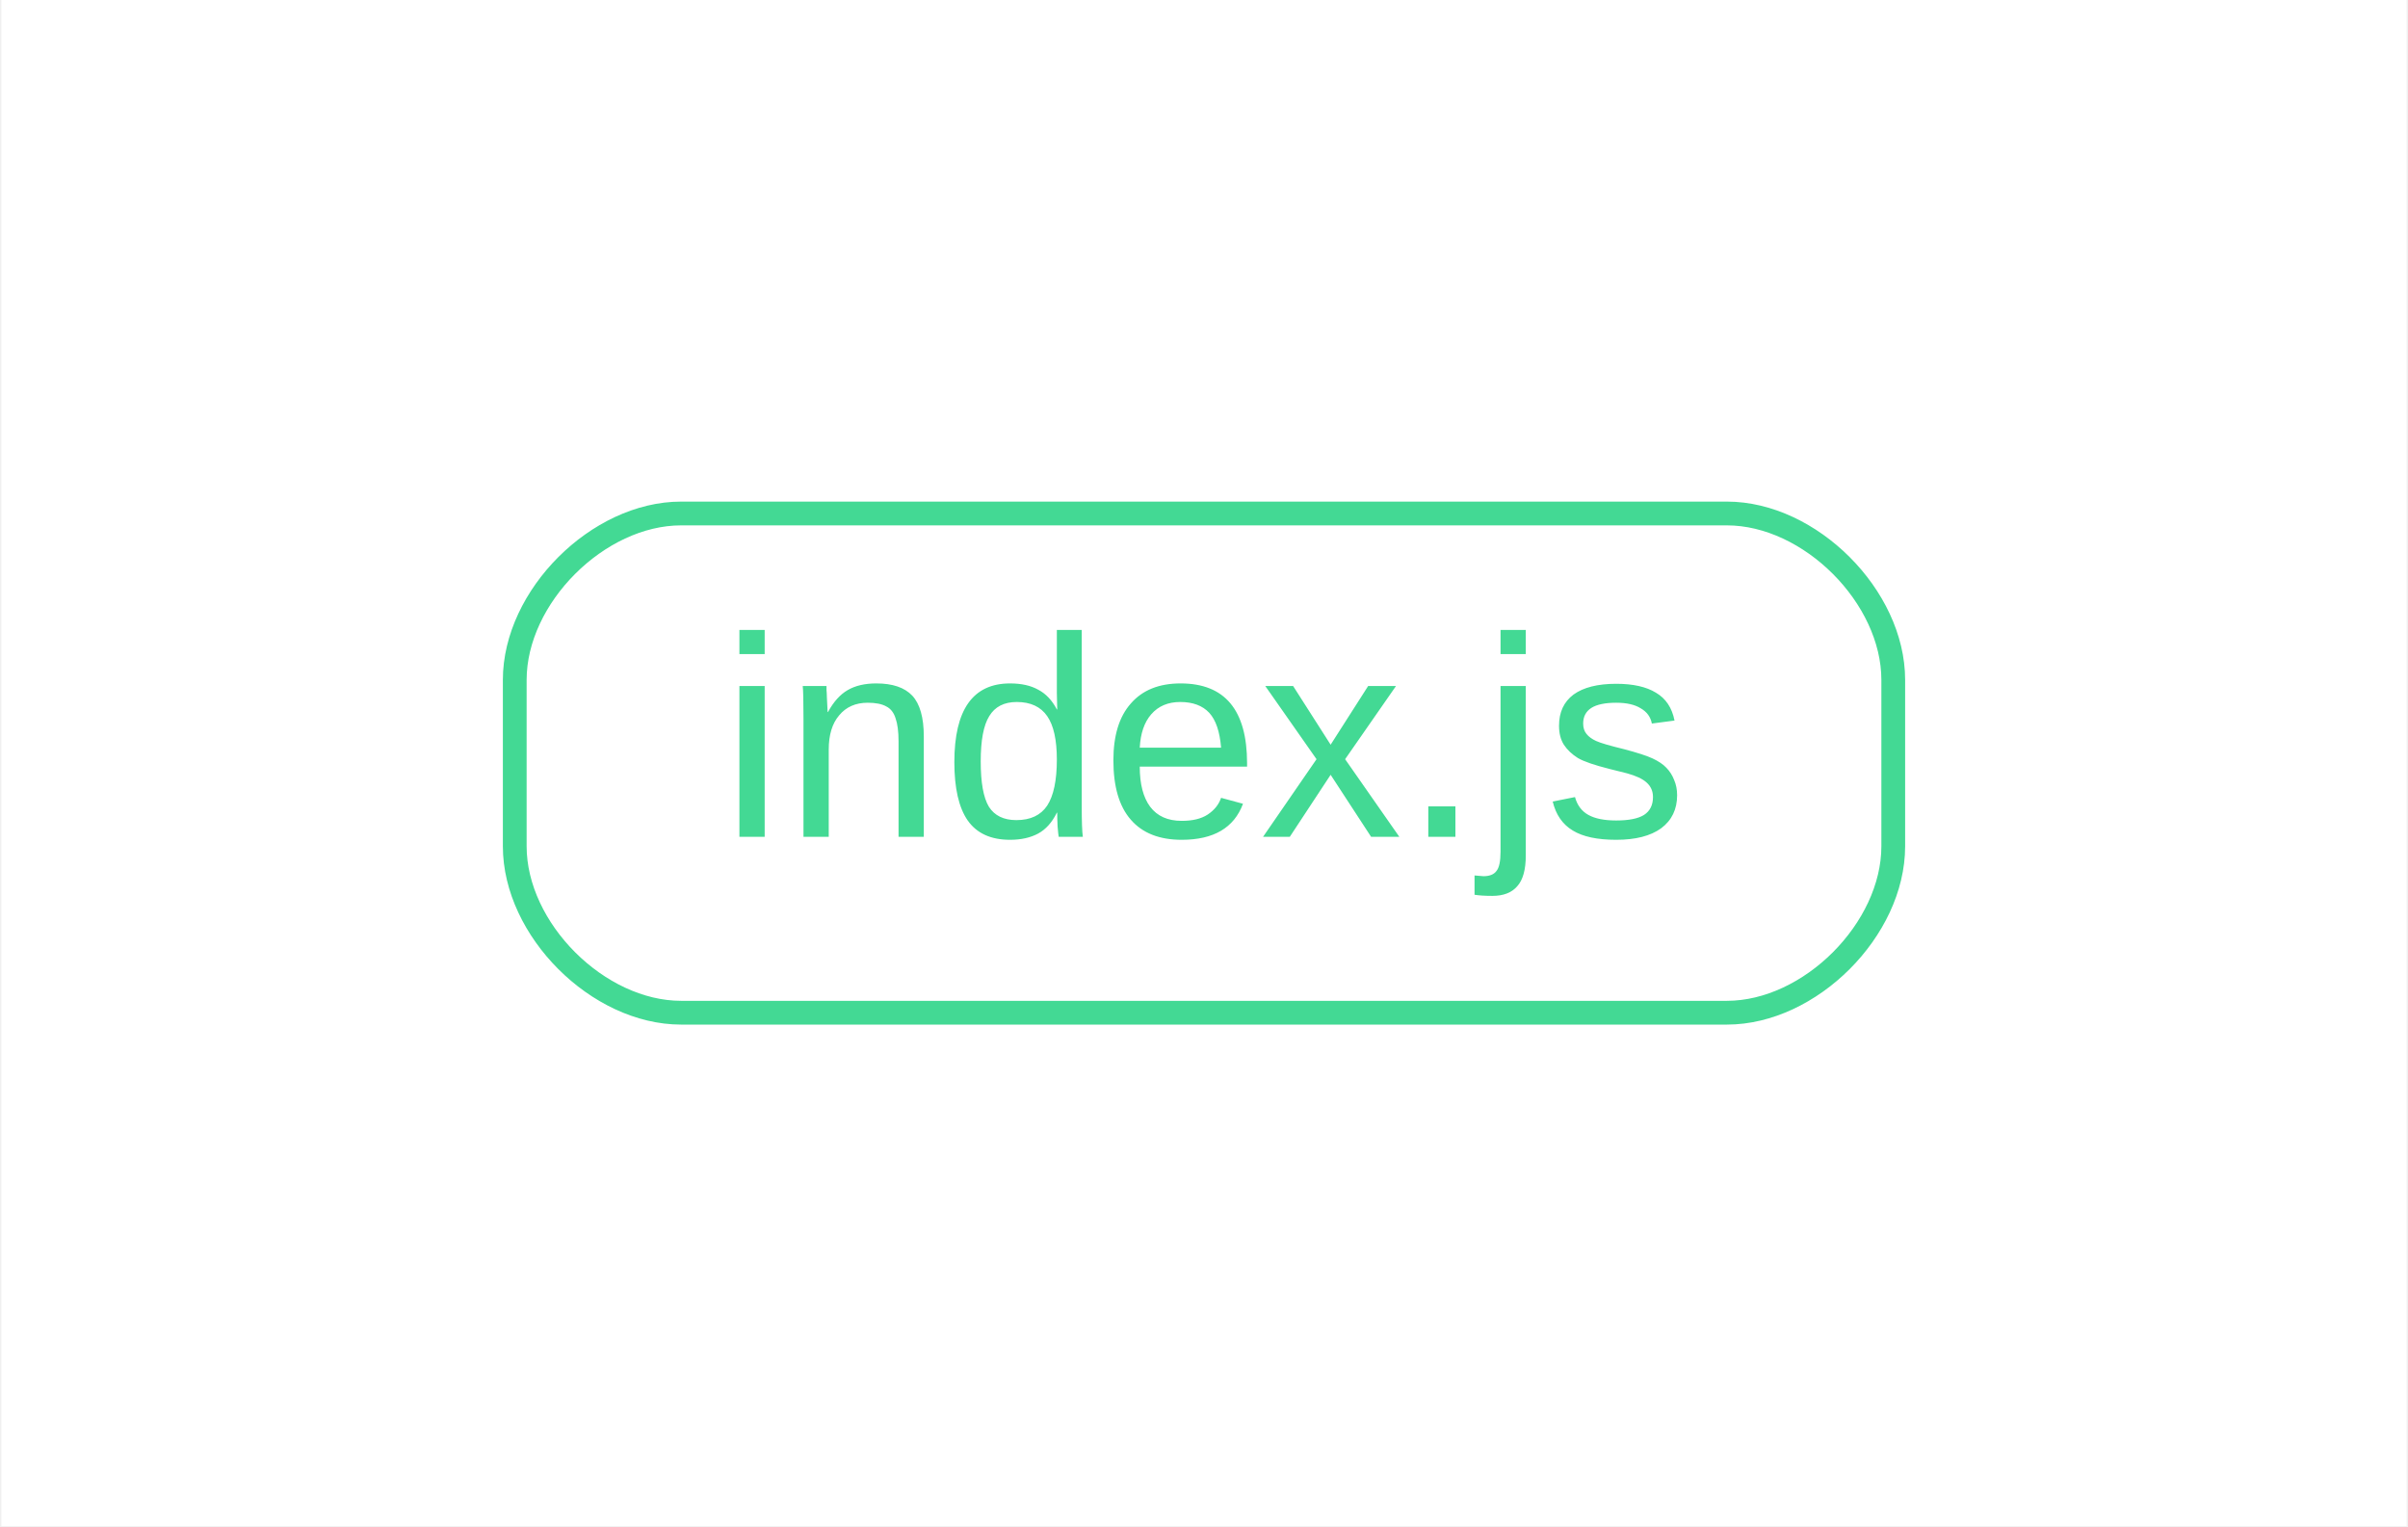
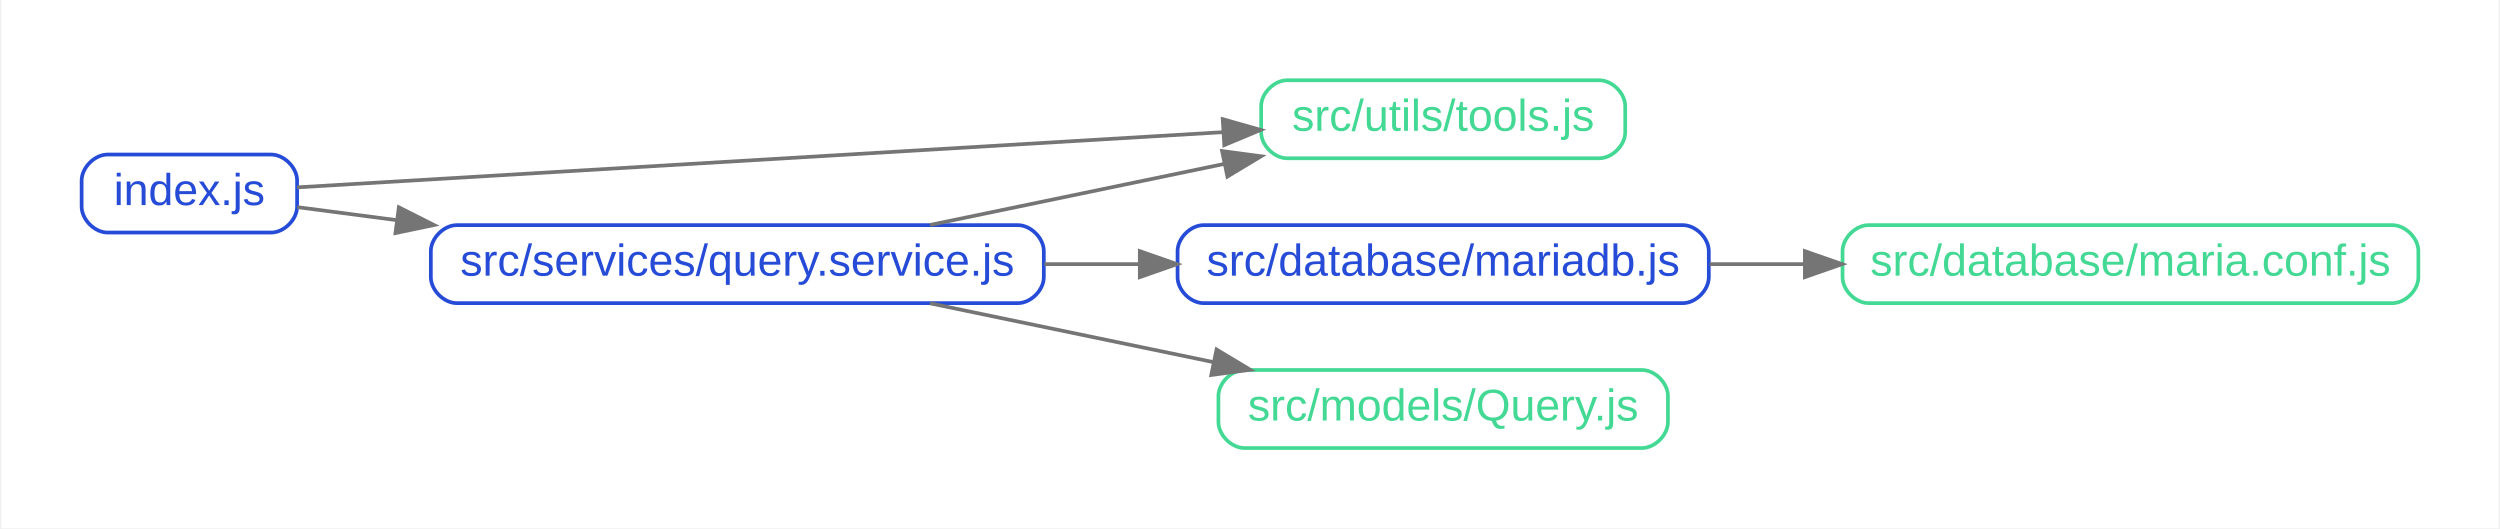
- <svg xmlns="http://www.w3.org/2000/svg" width="101pt" height="64pt" viewBox="0.00 0.00 101.20 64.20">
-   <g id="graph0" class="graph" transform="scale(1 1) rotate(0) translate(21.6 42.6)">
-     <polygon fill="#ffffff" stroke="transparent" points="-21.6,21.6 -21.6,-42.6 79.6,-42.6 79.6,21.6 -21.6,21.6" />
+ <svg xmlns="http://www.w3.org/2000/svg" width="672pt" height="142pt" viewBox="0.00 0.00 672.20 142.20">
+   <g id="graph0" class="graph" transform="scale(1 1) rotate(0) translate(21.6 120.6)">
+     <polygon fill="#ffffff" stroke="transparent" points="-21.6,21.6 -21.6,-120.6 650.6,-120.6 650.6,21.6 -21.6,21.6" />
    <g id="node1" class="node">
-       <path fill="none" stroke="#43d994" d="M51,-21C51,-21 7,-21 7,-21 3.5,-21 0,-17.5 0,-14 0,-14 0,-7 0,-7 0,-3.5 3.5,0 7,0 7,0 51,0 51,0 54.5,0 58,-3.5 58,-7 58,-7 58,-14 58,-14 58,-17.5 54.5,-21 51,-21" />
-       <text text-anchor="middle" x="29" y="-7.4" font-family="Arial" font-size="12.00" fill="#43d994">index.js</text>
+       <path fill="none" stroke="#254bd7" d="M51,-79C51,-79 7,-79 7,-79 3.5,-79 0,-75.5 0,-72 0,-72 0,-65 0,-65 0,-61.5 3.5,-58 7,-58 7,-58 51,-58 51,-58 54.5,-58 58,-61.5 58,-65 58,-65 58,-72 58,-72 58,-75.5 54.5,-79 51,-79" />
+       <text text-anchor="middle" x="29" y="-65.4" font-family="Arial" font-size="12.00" fill="#254bd7">index.js</text>
+     </g>
+     <g id="node2" class="node">
+       <path fill="none" stroke="#254bd7" d="M252,-60C252,-60 101,-60 101,-60 97.5,-60 94,-56.5 94,-53 94,-53 94,-46 94,-46 94,-42.5 97.5,-39 101,-39 101,-39 252,-39 252,-39 255.5,-39 259,-42.5 259,-46 259,-46 259,-53 259,-53 259,-56.5 255.5,-60 252,-60" />
+       <text text-anchor="middle" x="176.5" y="-46.4" font-family="Arial" font-size="12.00" fill="#254bd7">src/services/query.service.js</text>
+     </g>
+     <g id="edge1" class="edge">
+       <path fill="none" stroke="#757575" d="M58.05,-64.84C66.02,-63.8 75.16,-62.6 84.74,-61.35" />
+       <polygon fill="#757575" stroke="#757575" points="85.39,-64.8 94.85,-60.03 84.48,-57.86 85.39,-64.8" />
+     </g>
+     <g id="node3" class="node">
+       <path fill="none" stroke="#43d994" d="M408.5,-99C408.5,-99 324.5,-99 324.5,-99 321,-99 317.5,-95.5 317.5,-92 317.5,-92 317.5,-85 317.5,-85 317.5,-81.5 321,-78 324.5,-78 324.5,-78 408.5,-78 408.5,-78 412,-78 415.5,-81.5 415.5,-85 415.5,-85 415.5,-92 415.5,-92 415.5,-95.5 412,-99 408.5,-99" />
+       <text text-anchor="middle" x="366.5" y="-85.4" font-family="Arial" font-size="12.00" fill="#43d994">src/utils/tools.js</text>
+     </g>
+     <g id="edge2" class="edge">
+       <path fill="none" stroke="#757575" d="M58.03,-70.17C112.59,-73.42 234.1,-80.67 306.97,-85.01" />
+       <polygon fill="#757575" stroke="#757575" points="307.16,-88.53 317.36,-85.63 307.58,-81.54 307.16,-88.53" />
+     </g>
+     <g id="edge6" class="edge">
+       <path fill="none" stroke="#757575" d="M228.38,-60.05C252.86,-65.13 282.32,-71.24 307.65,-76.5" />
+       <polygon fill="#757575" stroke="#757575" points="306.99,-79.94 317.5,-78.54 308.42,-73.08 306.99,-79.94" />
+     </g>
+     <g id="node5" class="node">
+       <path fill="none" stroke="#254bd7" d="M431,-60C431,-60 302,-60 302,-60 298.5,-60 295,-56.5 295,-53 295,-53 295,-46 295,-46 295,-42.5 298.5,-39 302,-39 302,-39 431,-39 431,-39 434.5,-39 438,-42.5 438,-46 438,-46 438,-53 438,-53 438,-56.5 434.5,-60 431,-60" />
+       <text text-anchor="middle" x="366.5" y="-46.4" font-family="Arial" font-size="12.00" fill="#254bd7">src/database/mariadb.js</text>
+     </g>
+     <g id="edge4" class="edge">
+       <path fill="none" stroke="#757575" d="M259.14,-49.5C267.59,-49.5 276.18,-49.5 284.63,-49.5" />
+       <polygon fill="#757575" stroke="#757575" points="284.84,-53 294.84,-49.5 284.84,-46 284.84,-53" />
+     </g>
+     <g id="node6" class="node">
+       <path fill="none" stroke="#43d994" d="M420,-21C420,-21 313,-21 313,-21 309.5,-21 306,-17.5 306,-14 306,-14 306,-7 306,-7 306,-3.5 309.5,0 313,0 313,0 420,0 420,0 423.5,0 427,-3.5 427,-7 427,-7 427,-14 427,-14 427,-17.5 423.5,-21 420,-21" />
+       <text text-anchor="middle" x="366.5" y="-7.4" font-family="Arial" font-size="12.00" fill="#43d994">src/models/Query.js</text>
+     </g>
+     <g id="edge5" class="edge">
+       <path fill="none" stroke="#757575" d="M228.38,-38.95C251.89,-34.07 279.99,-28.24 304.62,-23.13" />
+       <polygon fill="#757575" stroke="#757575" points="305.5,-26.52 314.58,-21.06 304.08,-19.67 305.5,-26.52" />
+     </g>
+     <g id="node4" class="node">
+       <path fill="none" stroke="#43d994" d="M622,-60C622,-60 481,-60 481,-60 477.5,-60 474,-56.5 474,-53 474,-53 474,-46 474,-46 474,-42.5 477.5,-39 481,-39 481,-39 622,-39 622,-39 625.5,-39 629,-42.5 629,-46 629,-46 629,-53 629,-53 629,-56.5 625.5,-60 622,-60" />
+       <text text-anchor="middle" x="551.5" y="-46.4" font-family="Arial" font-size="12.00" fill="#43d994">src/database/maria.conf.js</text>
+     </g>
+     <g id="edge3" class="edge">
+       <path fill="none" stroke="#757575" d="M438.25,-49.5C446.64,-49.5 455.27,-49.5 463.84,-49.5" />
+       <polygon fill="#757575" stroke="#757575" points="463.86,-53 473.86,-49.5 463.86,-46 463.86,-53" />
    </g>
  </g>
</svg>
